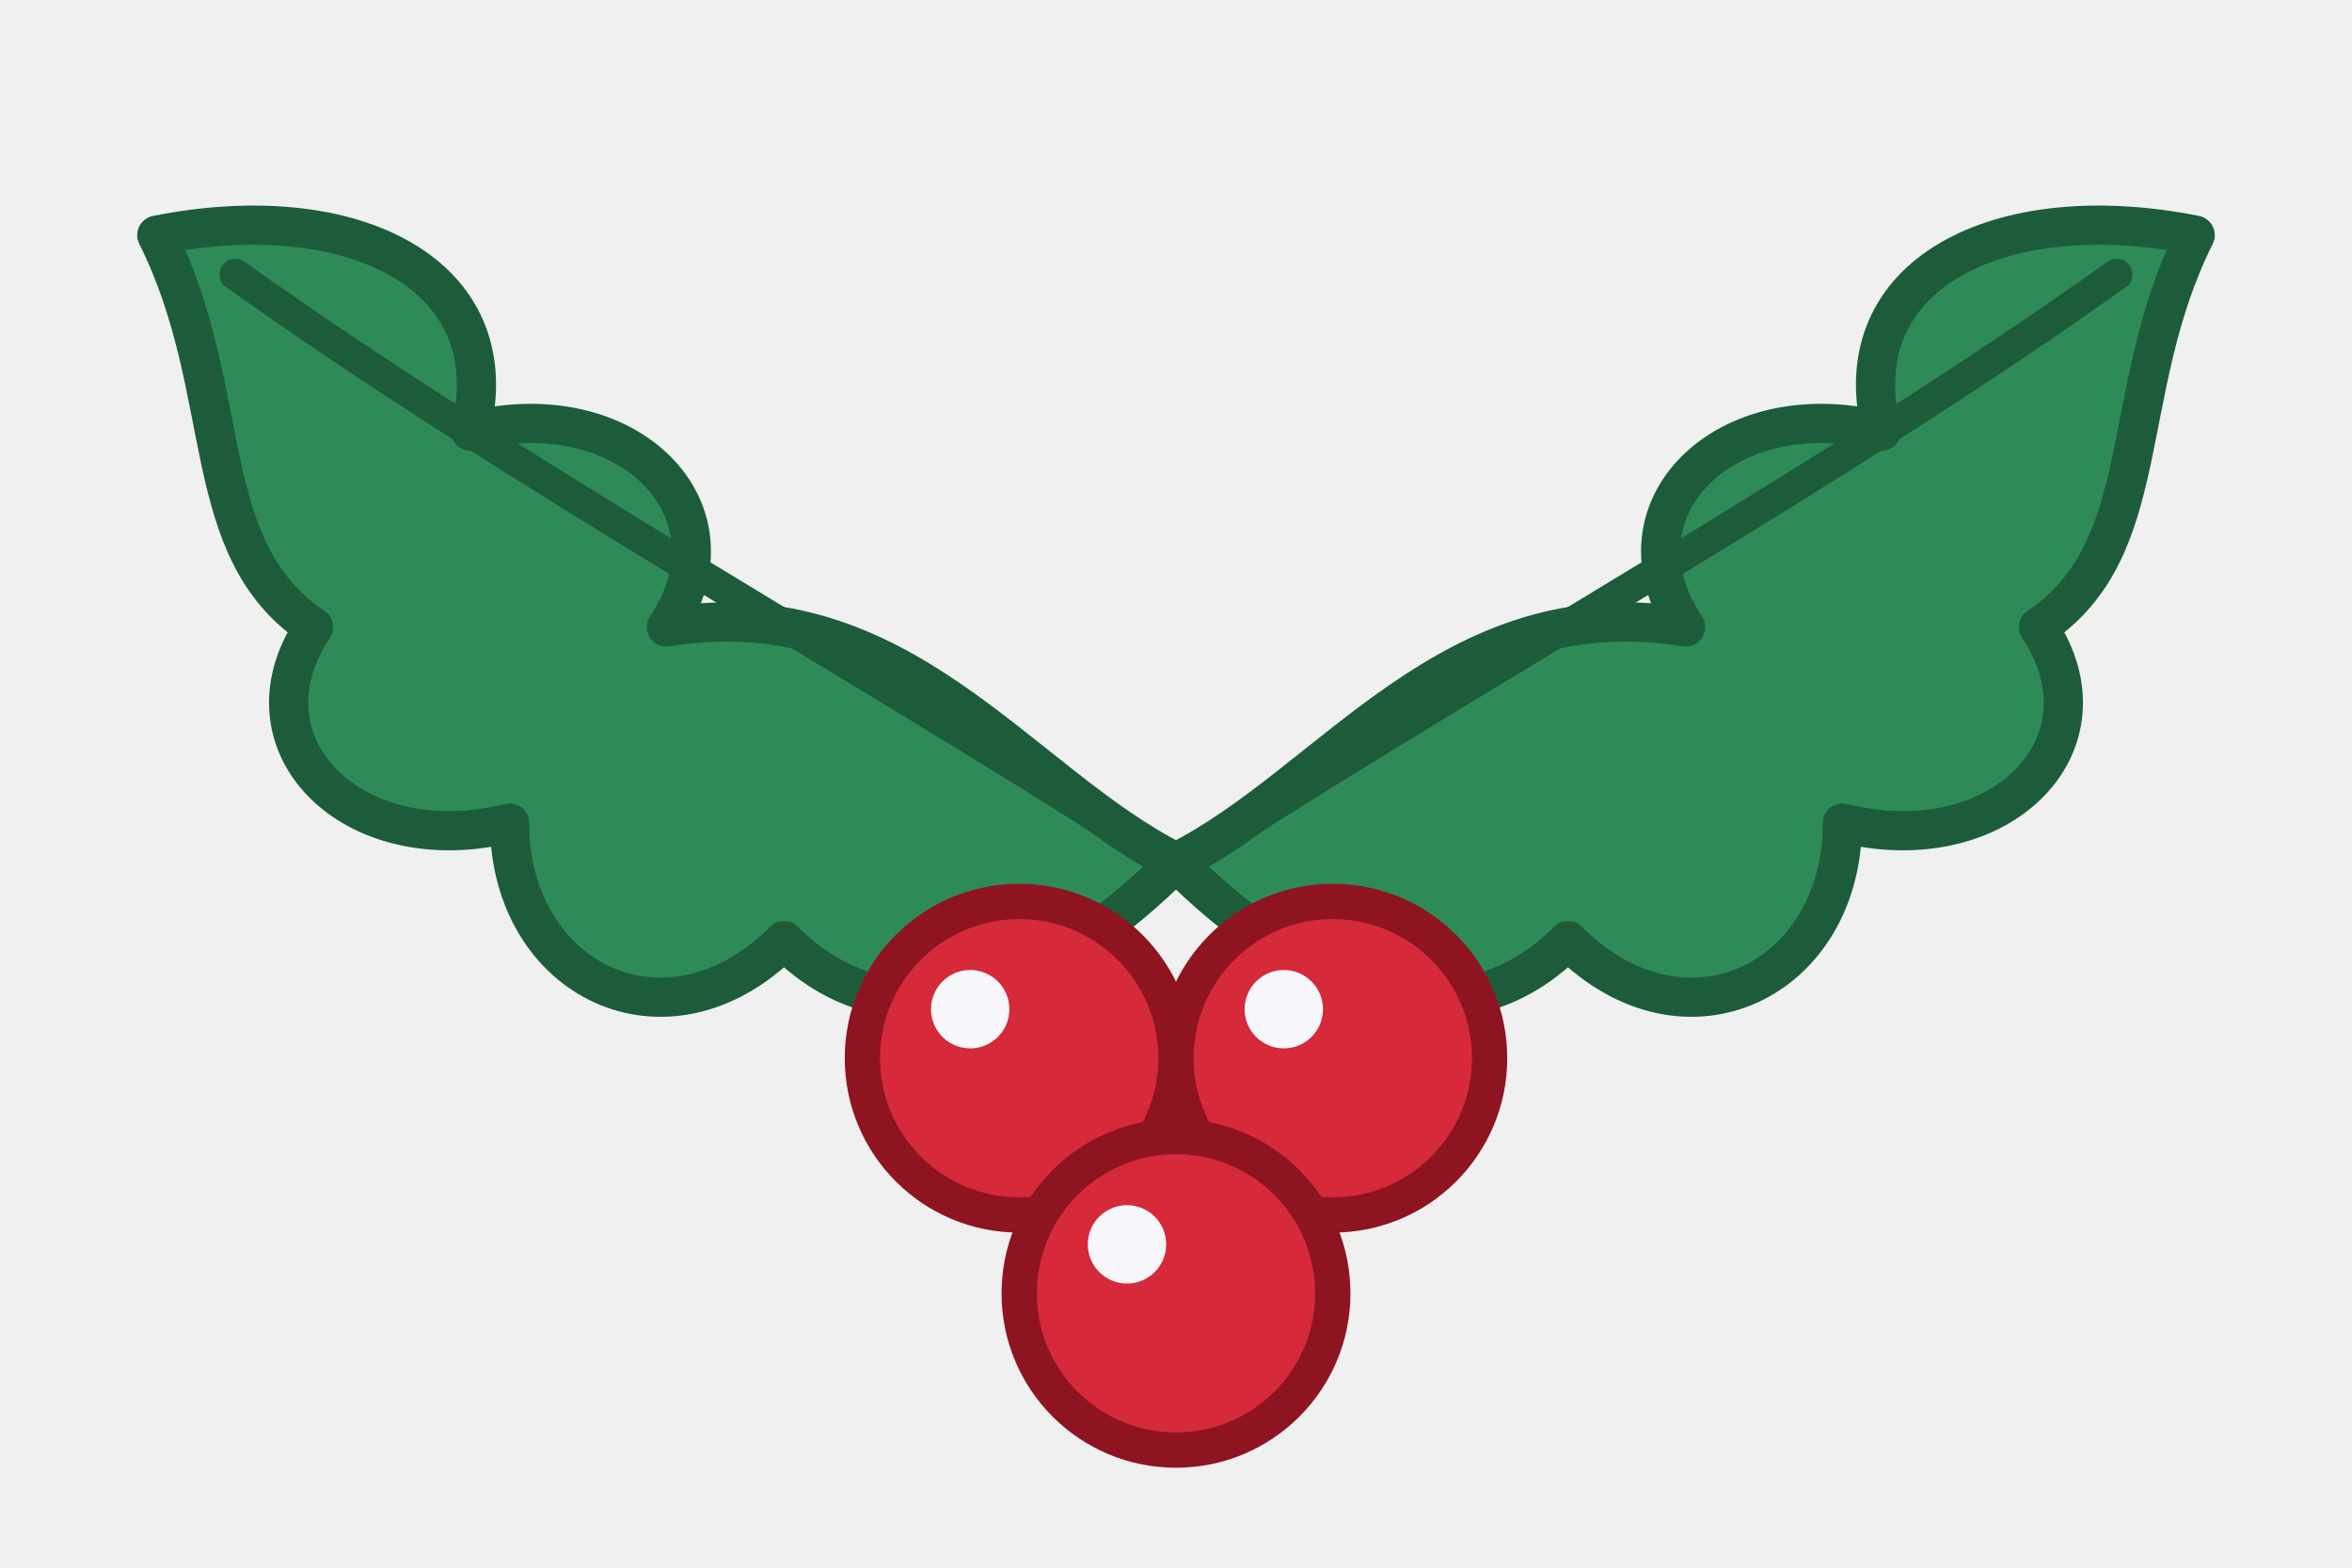
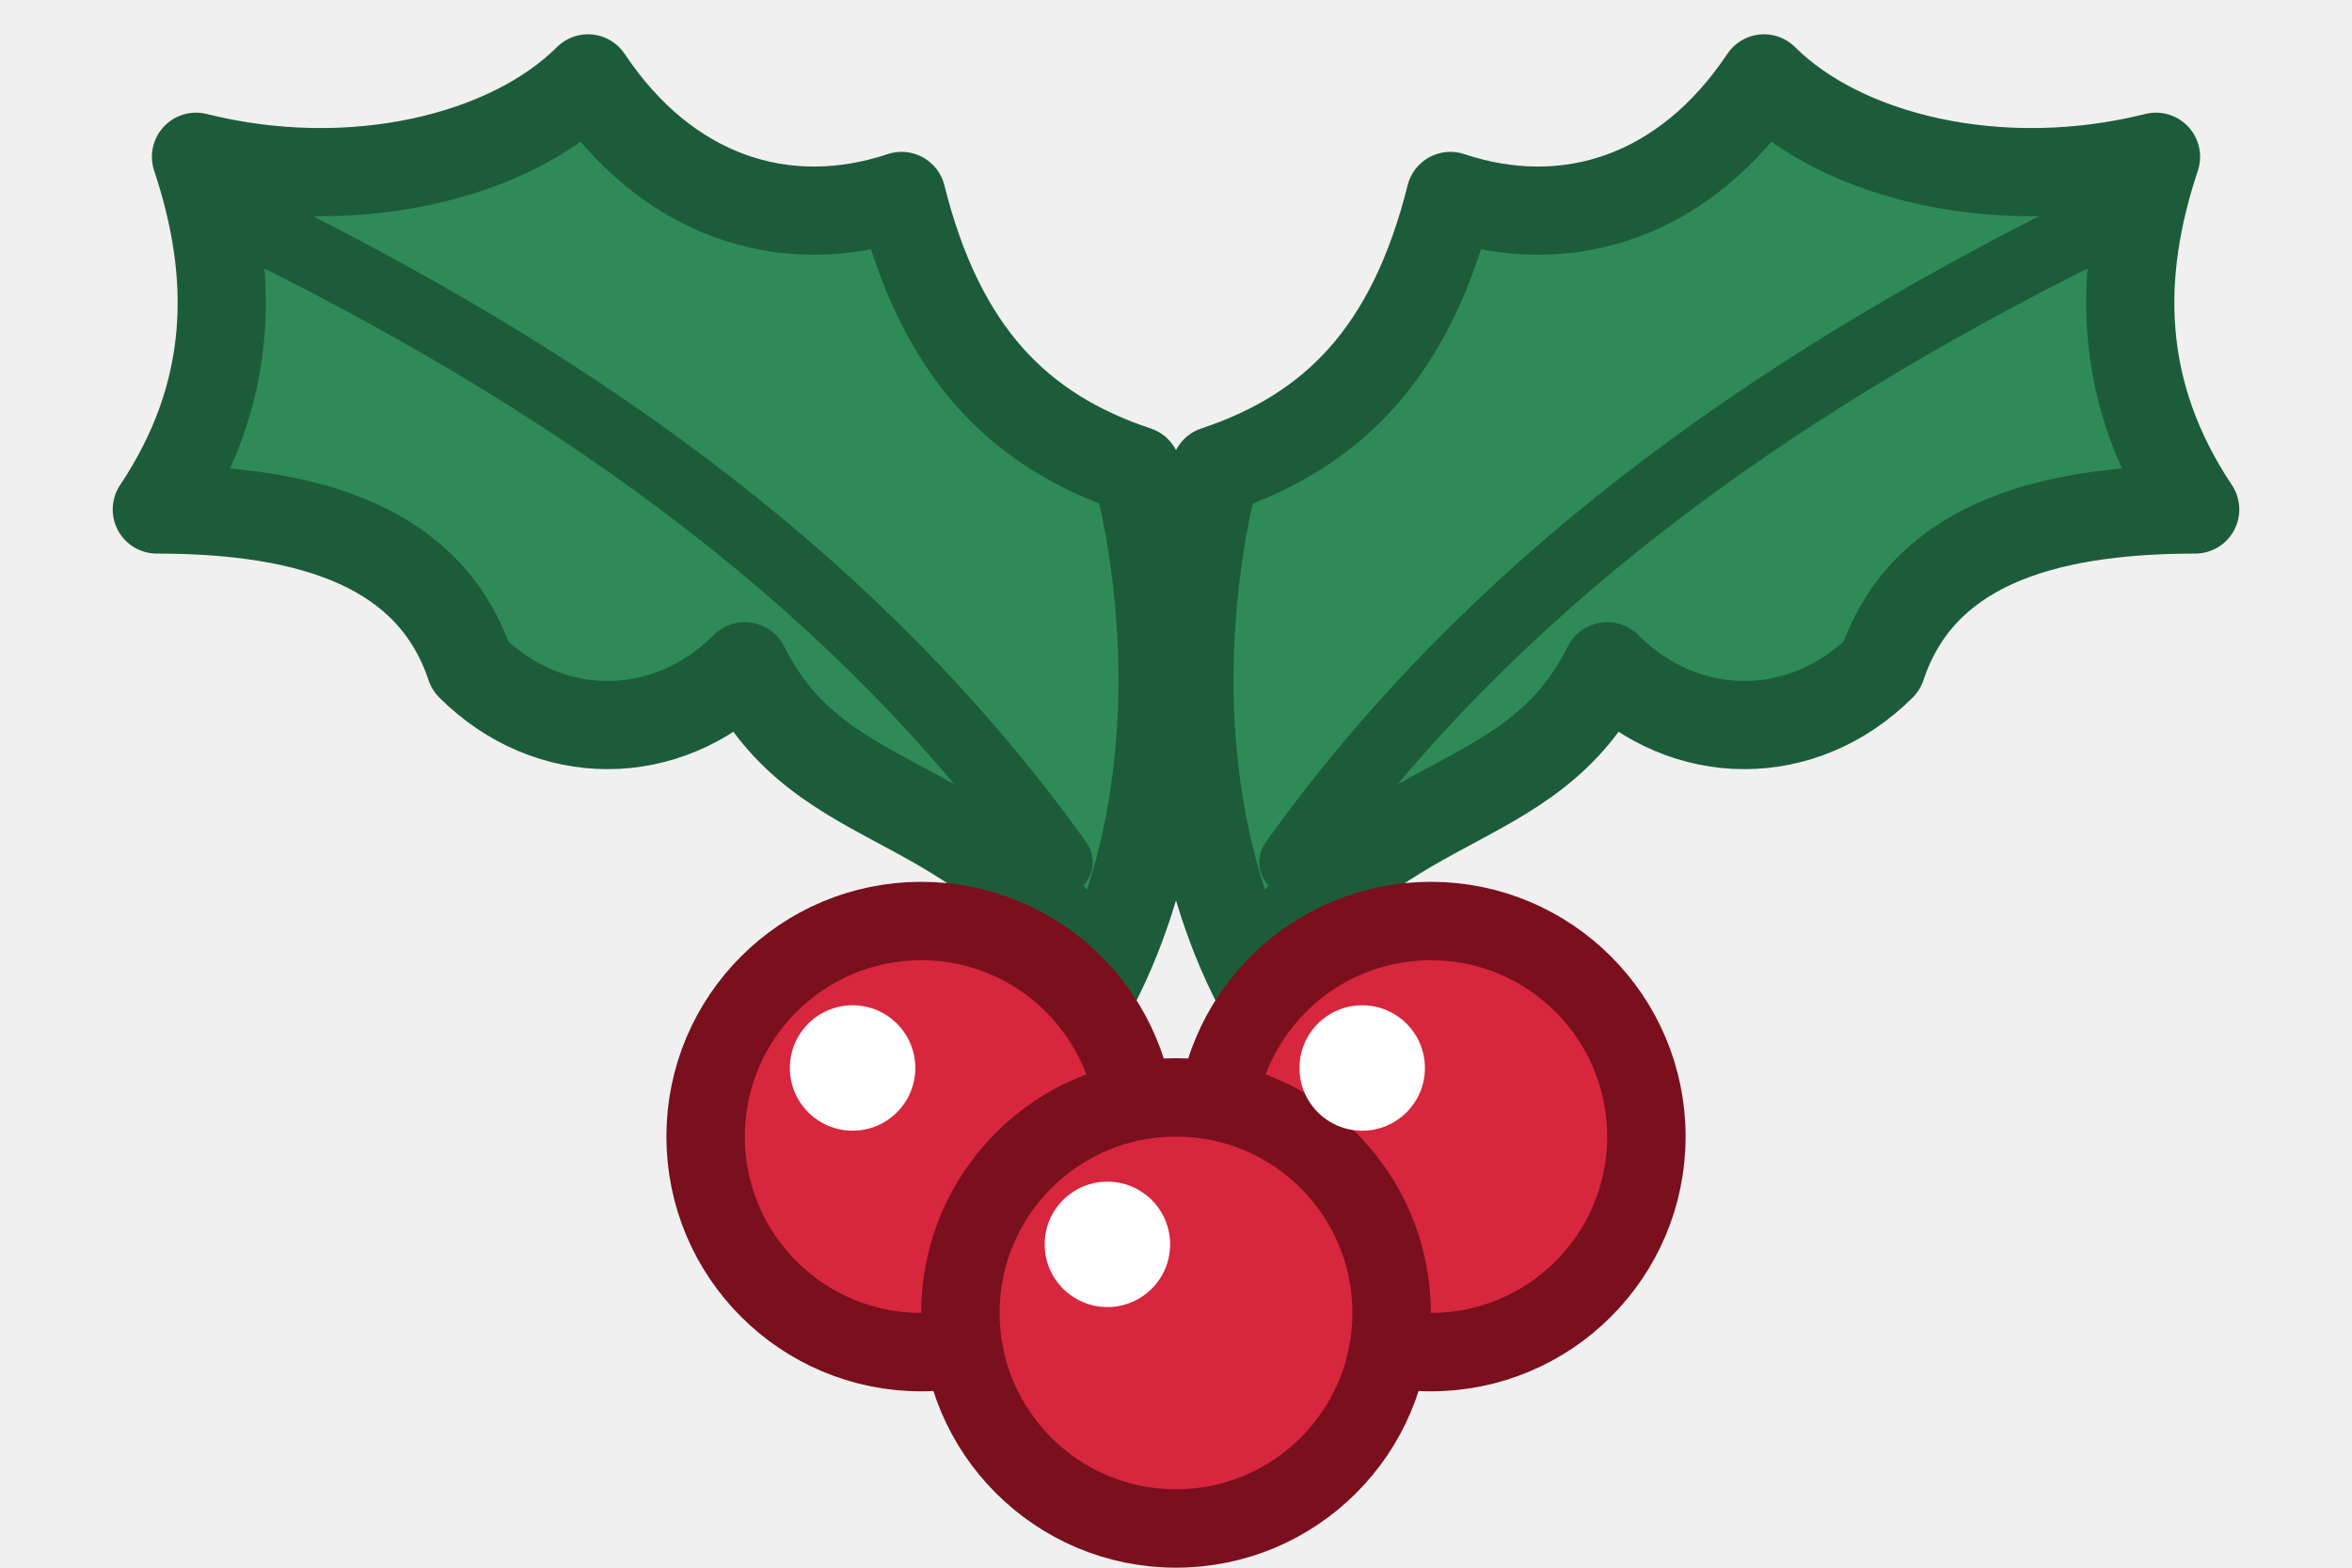
<svg xmlns="http://www.w3.org/2000/svg" viewBox="0 0 120 80">
-   <g fill="#2E8B57" stroke="#1D5C3A" stroke-width="2" stroke-linejoin="round">
-     <path d="M60 44C52 40 46 30 34 32C38 26 32 20 24 22C26 14 18 10 8 12C12 20 10 28 16 32C12 38 18 44 26 42C26 50 34 54 40 48C46 54 54 50 60 44Z" />
-     <path d="M60 44C68 40 74 30 86 32C82 26 88 20 96 22C94 14 102 10 112 12C108 20 110 28 104 32C108 38 102 44 94 42C94 50 86 54 80 48C74 54 66 50 60 44Z" />
-   </g>
-   <path fill="none" stroke="#1D5C3A" stroke-width="1.6" stroke-linecap="round" d="M58 43C44 34 26 24 12 14M62 43C76 34 94 24 108 14" />
-   <g fill="#D6293A" stroke="#8E1422" stroke-width="1.8">
-     <circle cx="52" cy="54" r="8" />
-     <circle cx="68" cy="54" r="8" />
-     <circle cx="60" cy="66" r="8" />
-   </g>
-   <g fill="#F7F7FB">
-     <circle cx="49.5" cy="51.5" r="2" />
-     <circle cx="65.5" cy="51.5" r="2" />
-     <circle cx="57.5" cy="63.5" r="2" />
+   <g stroke-linecap="round" stroke-linejoin="round">
+     <path fill="#2e8b57" stroke="#1d5c3a" stroke-width="4.5" d="M56 50c-6-10-14-8-18-16-4 4-10 4-14 0-2-6-8-8-16-8 4-6 4-12 2-18 8 2 16 0 20-4 4 6 10 8 16 6 2 8 6 12 12 14 2 8 2 18-2 26m8 0c6-10 14-8 18-16 4 4 10 4 14 0 2-6 8-8 16-8-4-6-4-12-2-18-8 2-16 0-20-4-4 6-10 8-16 6-2 8-6 12-12 14-2 8-2 18 2 26" />
+     <path fill="none" stroke="#1d5c3a" stroke-width="3.5" d="M54 44C44 30 30 20 14 12m52 32c10-14 24-24 40-32" />
+     <g fill="#d7263d" stroke="#7a0f1e" stroke-width="4">
+       <circle cx="47" cy="58" r="11" />
+       <circle cx="73" cy="58" r="11" />
+       <circle cx="60" cy="67" r="11" />
+     </g>
+     <g fill="#fff">
+       <circle cx="43.5" cy="54.5" r="3.2" />
+       <circle cx="69.5" cy="54.5" r="3.2" />
+       <circle cx="56.5" cy="63.5" r="3.2" />
+     </g>
  </g>
</svg>
